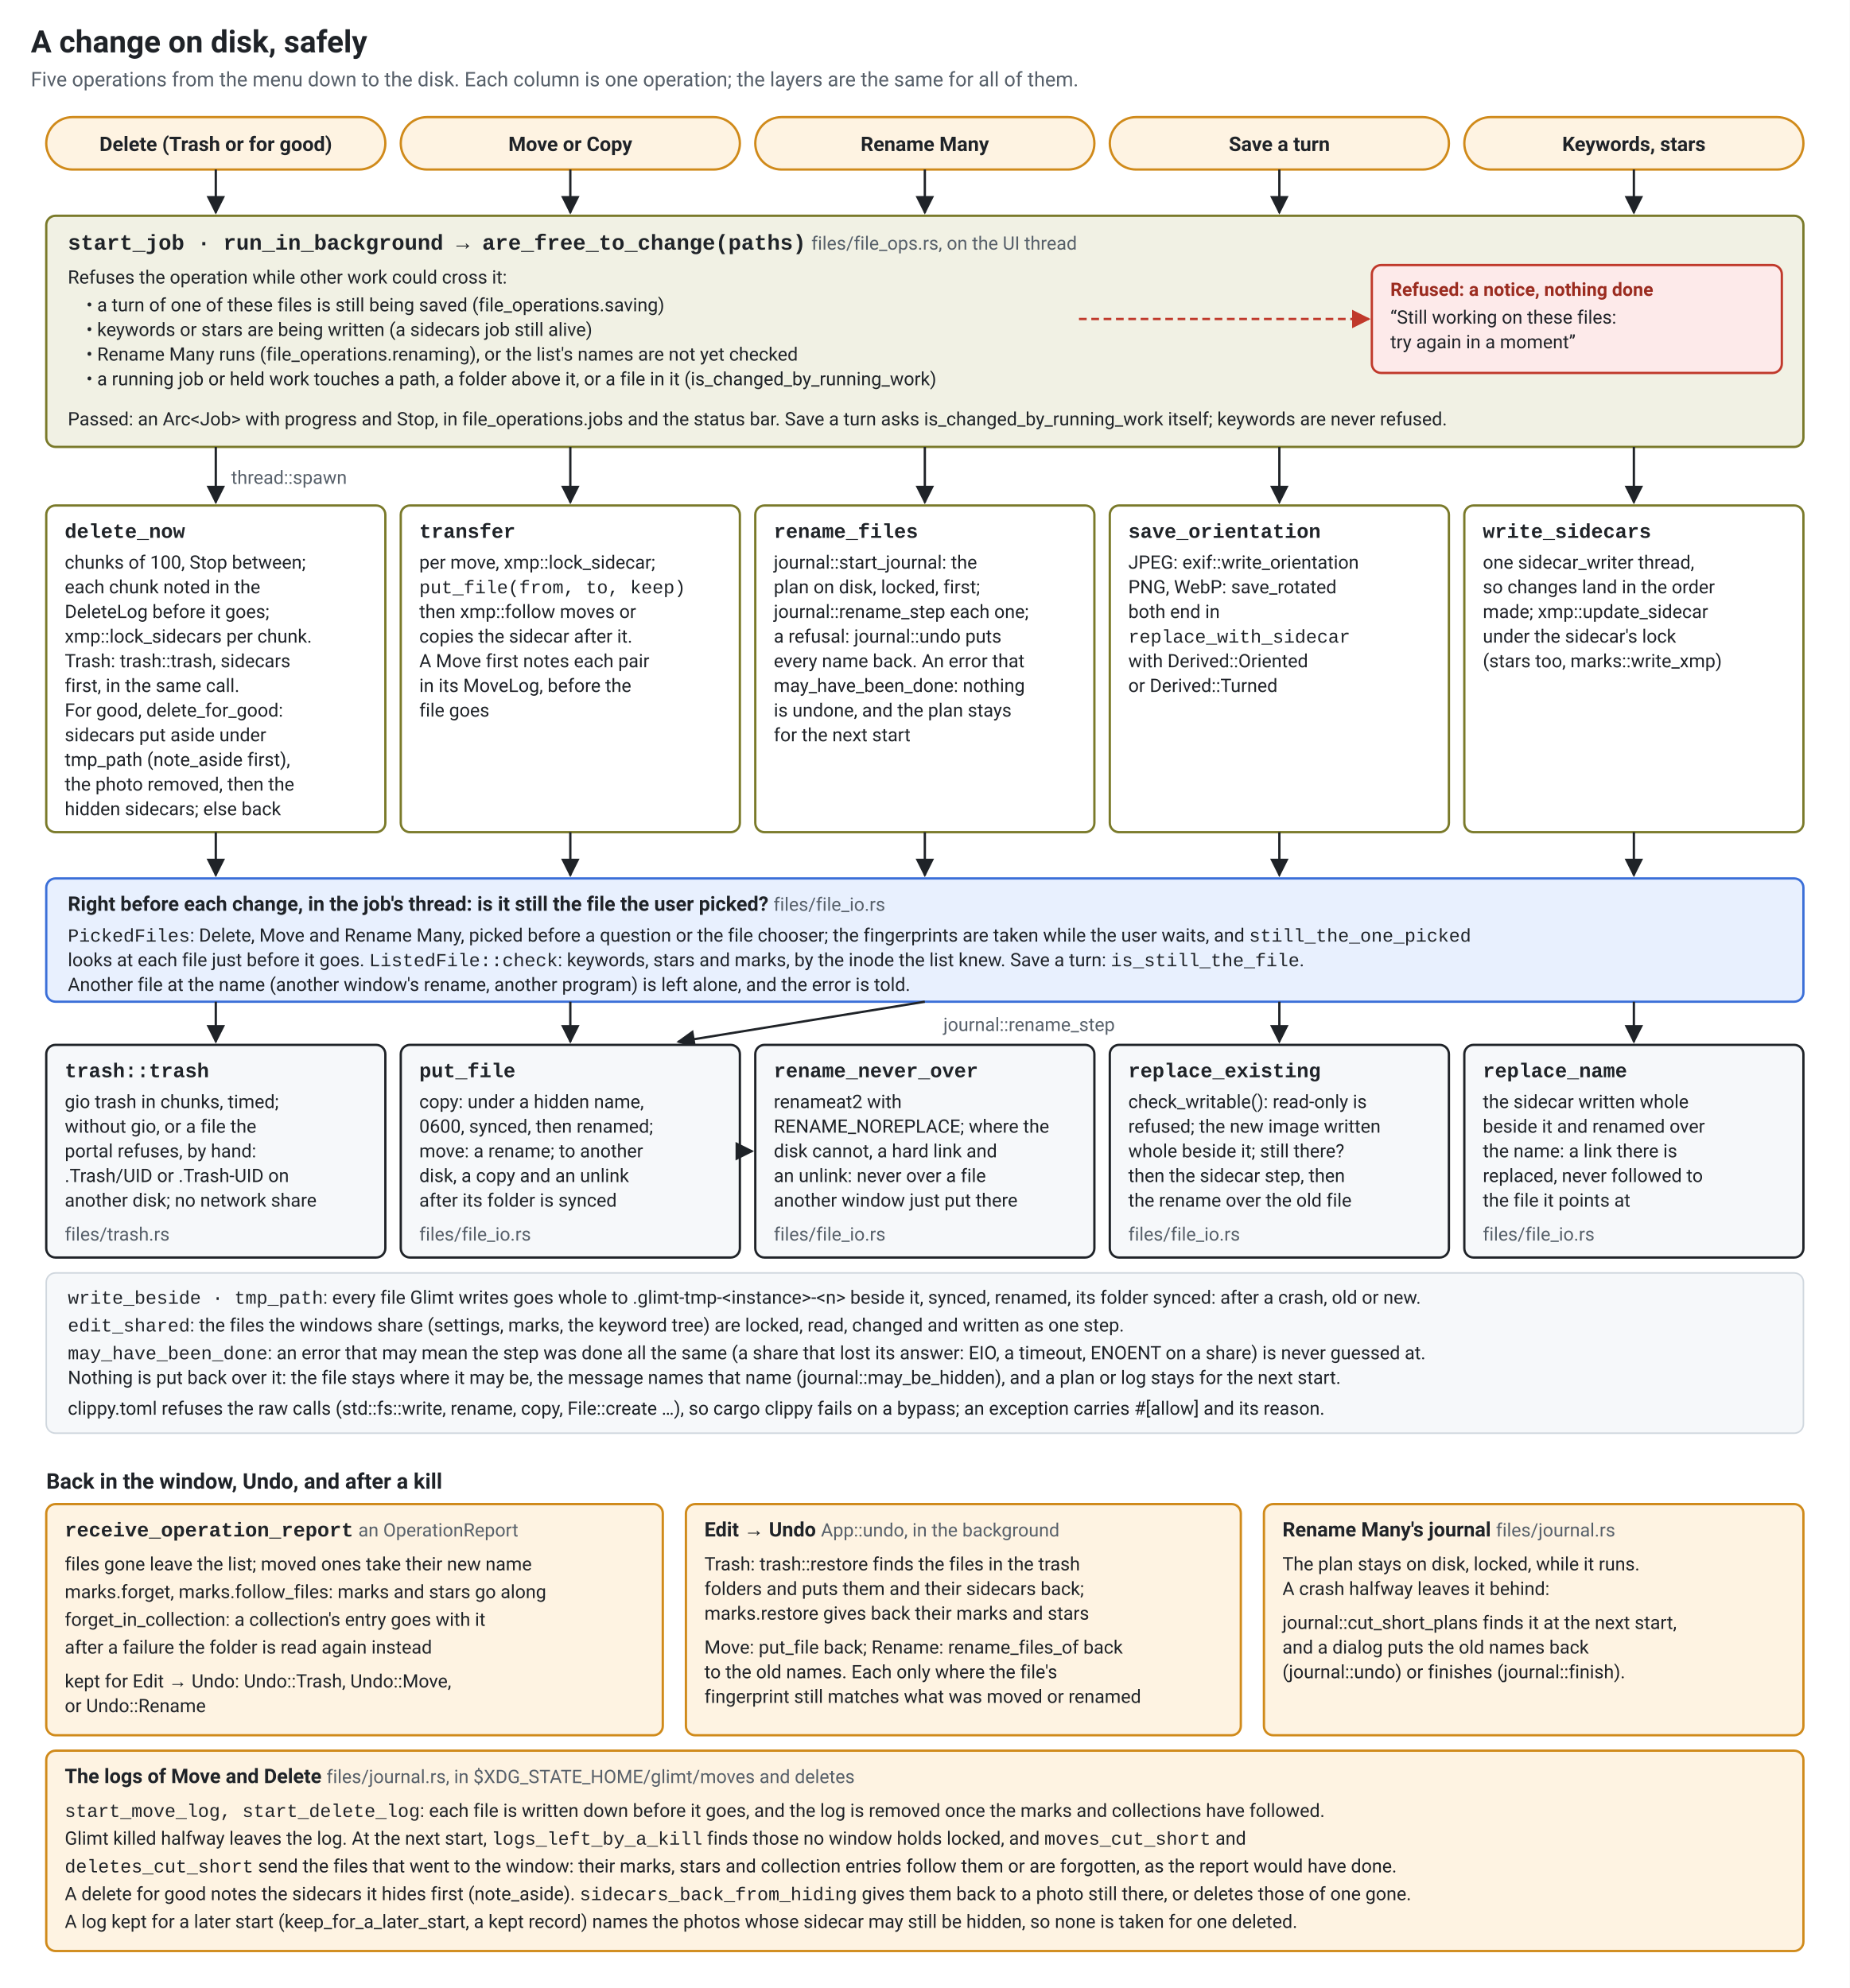
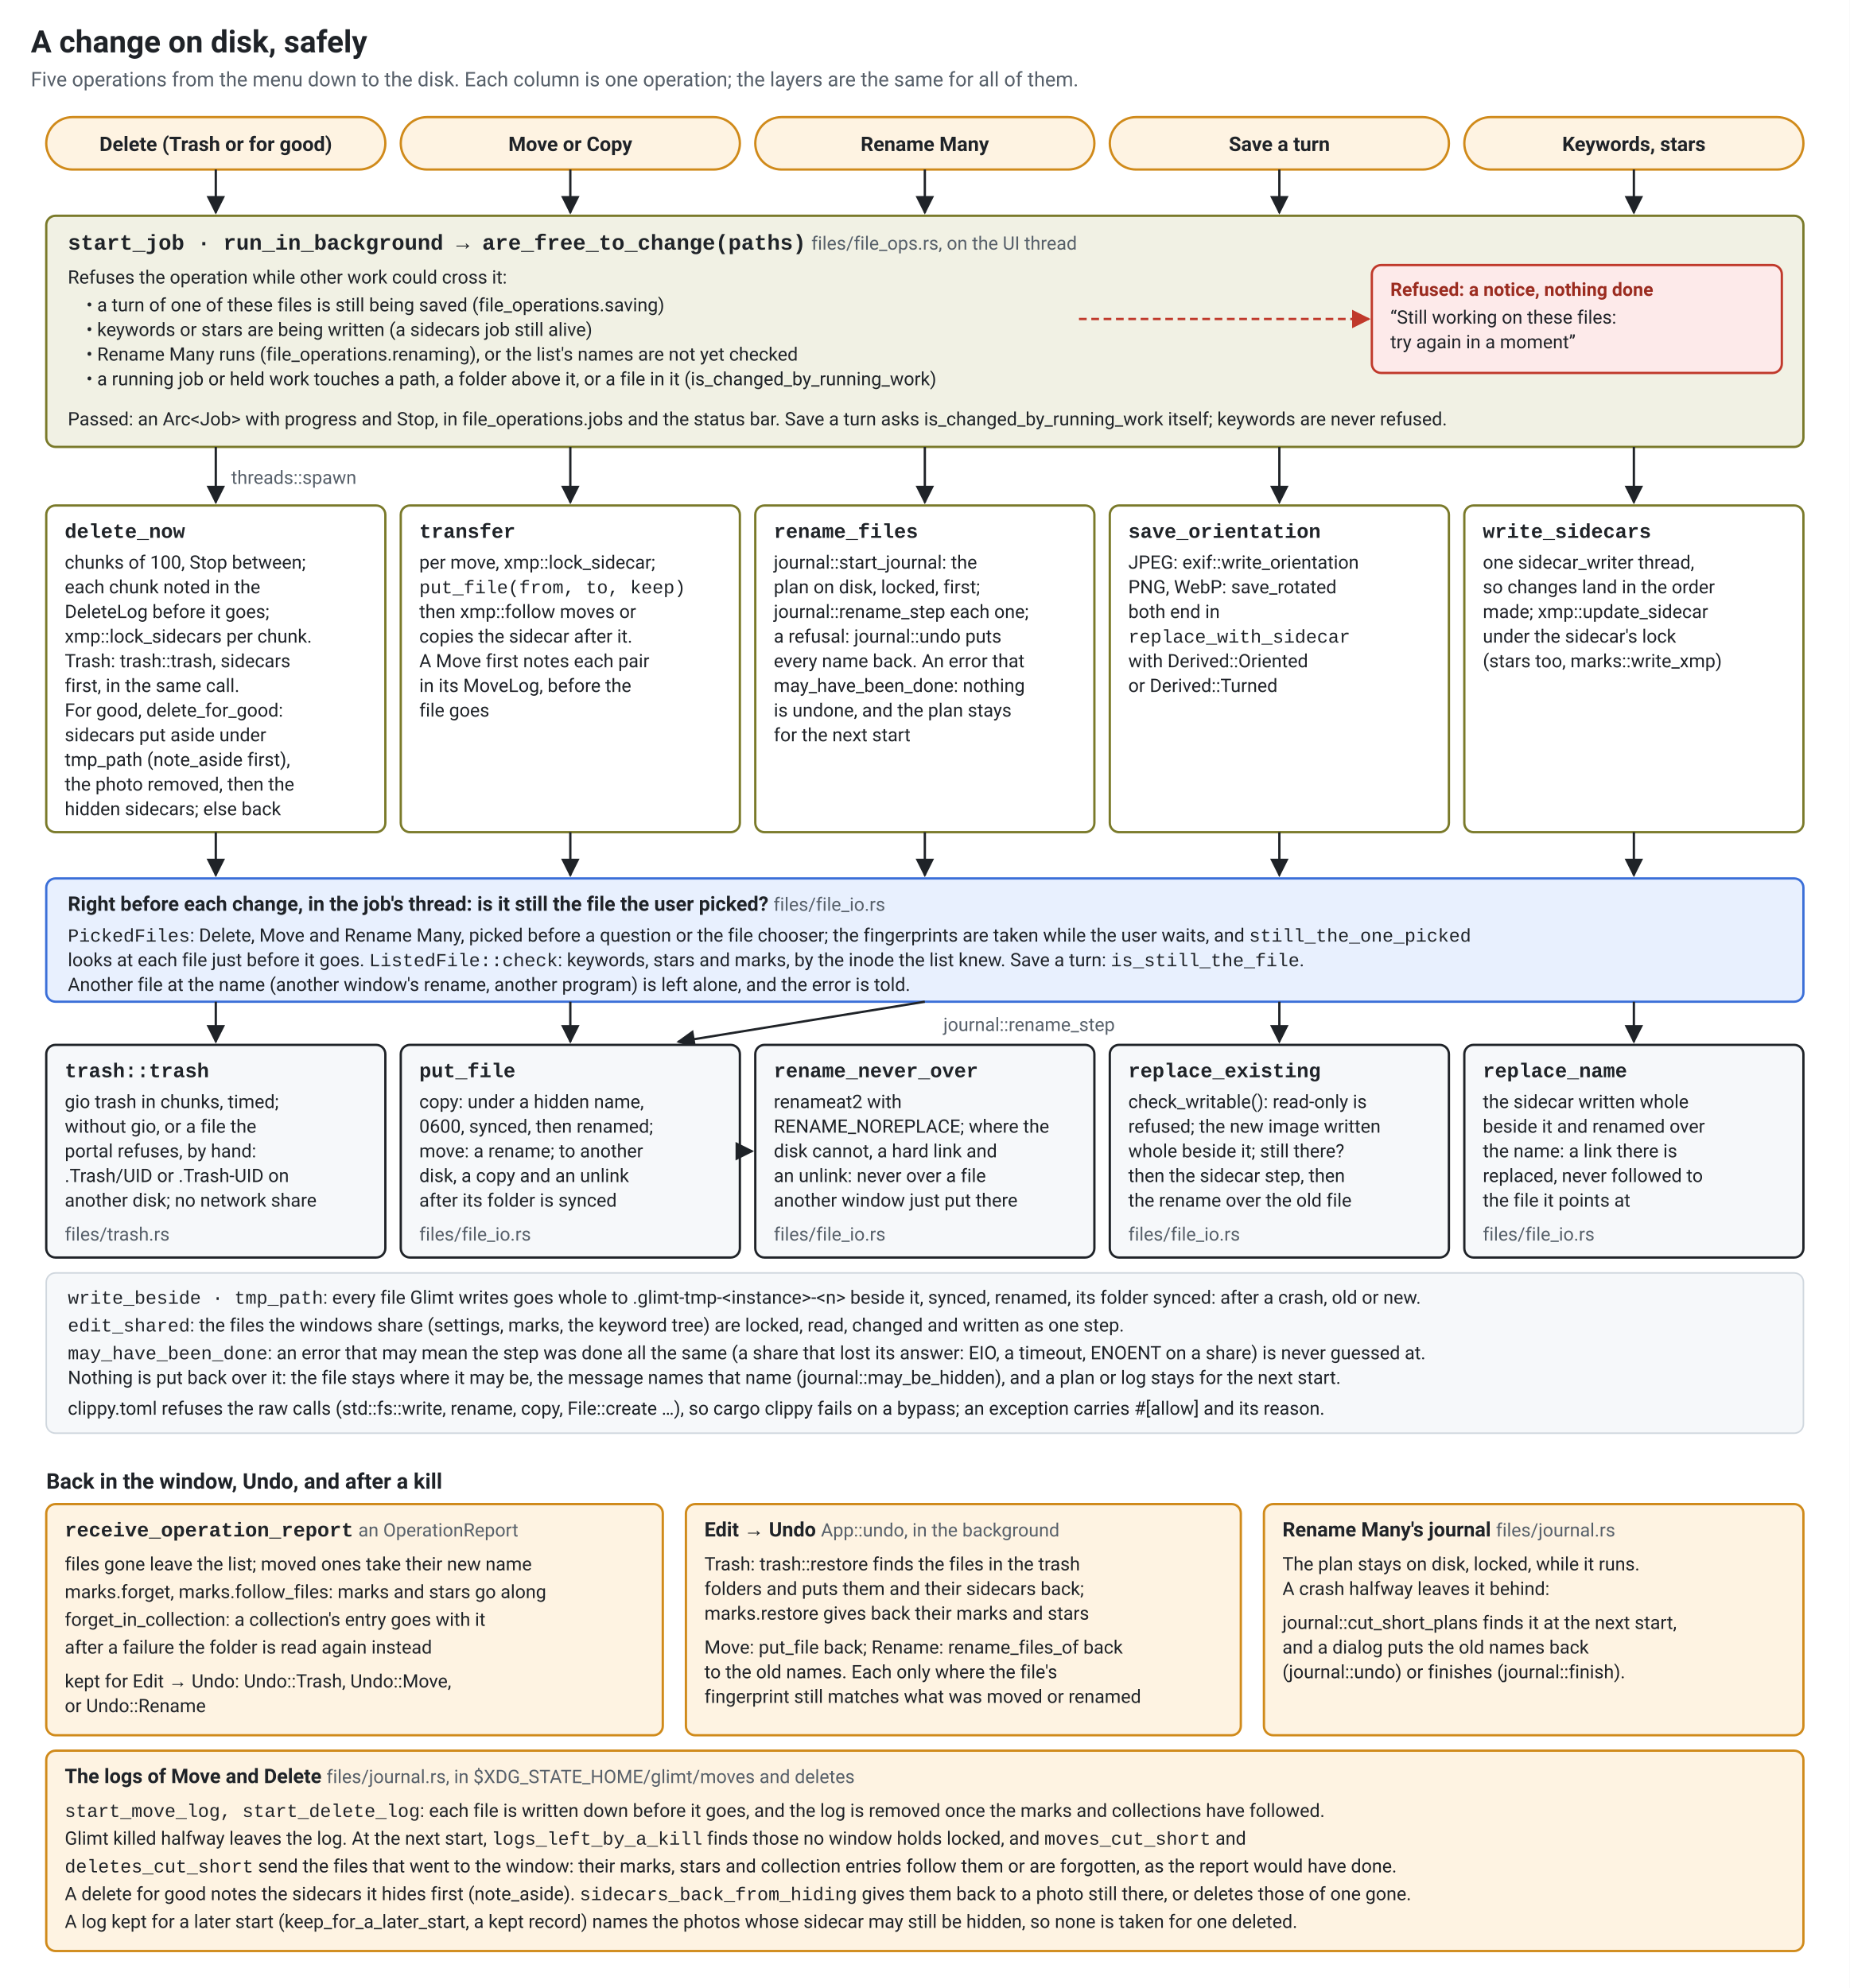
<svg xmlns="http://www.w3.org/2000/svg" viewBox="0 0 1200 1290" width="1200" height="1290" role="img" aria-label="How Glimt changes a file on disk safely. An action passes are_free_to_change, which refuses while other work touches the same files. The job runs in its own thread and changes the disk only through one function per kind of change: trash, put_file, rename_never_over, replace_existing and replace_name, each writing whole under a hidden temporary name and renaming, never over another file. Right before each change, the job's thread looks that the file is still the one picked. An error that may mean a step was done is never guessed at. The result comes back as an OperationReport: the list, marks, stars and collection entries follow, and Undo is kept. Rename Many's plan and the logs of Move and Delete put things right at the next start after a kill.">
  <defs>
    <marker id="arrow" viewBox="0 0 10 10" refX="9" refY="5" markerWidth="8" markerHeight="8" orient="auto-start-reverse">
      <path d="M0,0 L10,5 L0,10 z" fill="#1f2328" />
    </marker>
    <marker id="arrow-red" viewBox="0 0 10 10" refX="9" refY="5" markerWidth="8" markerHeight="8" orient="auto-start-reverse">
      <path d="M0,0 L10,5 L0,10 z" fill="#c0392b" />
    </marker>
  </defs>
  <rect x="0" y="0" width="1200" height="1290" fill="#ffffff" />
  <g font-family="system-ui, -apple-system, 'Segoe UI', Roboto, 'Helvetica Neue', Arial, sans-serif" fill="#1f2328">
    <text x="20" y="34" font-size="20" font-weight="700">A change on disk, safely</text>
    <text x="20" y="56" font-size="13" fill="#57606a">Five operations from the menu down to the disk. Each column is one operation; the layers are the same for all of them.</text>
    <g font-size="13" font-weight="700" text-anchor="middle">
      <rect x="30" y="76" width="220" height="34" rx="17" fill="#fef3e2" stroke="#d08a1a" stroke-width="1.5" />
      <text x="140" y="98">Delete (Trash or for good)</text>
      <rect x="260" y="76" width="220" height="34" rx="17" fill="#fef3e2" stroke="#d08a1a" stroke-width="1.5" />
      <text x="370" y="98">Move or Copy</text>
      <rect x="490" y="76" width="220" height="34" rx="17" fill="#fef3e2" stroke="#d08a1a" stroke-width="1.5" />
      <text x="600" y="98">Rename Many</text>
      <rect x="720" y="76" width="220" height="34" rx="17" fill="#fef3e2" stroke="#d08a1a" stroke-width="1.5" />
      <text x="830" y="98">Save a turn</text>
      <rect x="950" y="76" width="220" height="34" rx="17" fill="#fef3e2" stroke="#d08a1a" stroke-width="1.5" />
      <text x="1060" y="98">Keywords, stars</text>
    </g>
    <g stroke="#1f2328" stroke-width="1.5">
      <line x1="140" y1="110" x2="140" y2="138" marker-end="url(#arrow)" />
      <line x1="370" y1="110" x2="370" y2="138" marker-end="url(#arrow)" />
      <line x1="600" y1="110" x2="600" y2="138" marker-end="url(#arrow)" />
      <line x1="830" y1="110" x2="830" y2="138" marker-end="url(#arrow)" />
      <line x1="1060" y1="110" x2="1060" y2="138" marker-end="url(#arrow)" />
    </g>
    <rect x="30" y="140" width="1140" height="150" rx="6" fill="#f1f1e4" stroke="#7a7a2a" stroke-width="1.5" />
    <text x="44" y="162" font-size="14" font-weight="700">
      <tspan font-family="ui-monospace, SFMono-Regular, Menlo, Consolas, 'Liberation Mono', monospace">start_job · run_in_background → are_free_to_change(paths)</tspan>
      <tspan font-weight="400" font-size="12" fill="#57606a">files/file_ops.rs, on the UI thread</tspan>
    </text>
    <g font-size="12">
      <text x="44" y="184">Refuses the operation while other work could cross it:</text>
      <text x="56" y="202">• a turn of one of these files is still being saved (file_operations.saving)</text>
      <text x="56" y="218">• keywords or stars are being written (a sidecars job still alive)</text>
      <text x="56" y="234">• Rename Many runs (file_operations.renaming), or the list's names are not yet checked</text>
      <text x="56" y="250">• a running job or held work touches a path, a folder above it, or a file in it (is_changed_by_running_work)</text>
      <text x="44" y="276">Passed: an Arc&lt;Job&gt; with progress and Stop, in file_operations.jobs and the status bar. Save a turn asks is_changed_by_running_work itself; keywords are never refused.</text>
    </g>
    <rect x="890" y="172" width="266" height="70" rx="6" fill="#fdeaea" stroke="#c0392b" stroke-width="1.5" />
    <text x="902" y="192" font-size="12" font-weight="700" fill="#9b2c20">Refused: a notice, nothing done</text>
    <text x="902" y="210" font-size="12">“Still working on these files:</text>
    <text x="902" y="226" font-size="12">try again in a moment”</text>
    <line x1="700" y1="207" x2="888" y2="207" stroke="#c0392b" stroke-width="1.5" stroke-dasharray="5 3" marker-end="url(#arrow-red)" />
    <g stroke="#1f2328" stroke-width="1.5">
      <line x1="140" y1="290" x2="140" y2="326" marker-end="url(#arrow)" />
      <line x1="370" y1="290" x2="370" y2="326" marker-end="url(#arrow)" />
      <line x1="600" y1="290" x2="600" y2="326" marker-end="url(#arrow)" />
      <line x1="830" y1="290" x2="830" y2="326" marker-end="url(#arrow)" />
      <line x1="1060" y1="290" x2="1060" y2="326" marker-end="url(#arrow)" />
    </g>
-     <text x="150" y="314" font-size="12" fill="#57606a">thread::spawn</text>
+     <text x="150" y="314" font-size="12" fill="#57606a">threads::spawn</text>
    <g font-size="12">
      <rect x="30" y="328" width="220" height="212" rx="6" fill="#ffffff" stroke="#7a7a2a" stroke-width="1.5" />
      <text x="42" y="349" font-size="13" font-weight="700" font-family="ui-monospace, SFMono-Regular, Menlo, Consolas, 'Liberation Mono', monospace">delete_now</text>
      <text x="42" y="369">chunks of 100, Stop between;</text>
      <text x="42" y="385">each chunk noted in the</text>
      <text x="42" y="401">DeleteLog before it goes;</text>
      <text x="42" y="417">xmp::lock_sidecars per chunk.</text>
      <text x="42" y="433">Trash: trash::trash, sidecars</text>
      <text x="42" y="449">first, in the same call.</text>
      <text x="42" y="465">For good, delete_for_good:</text>
      <text x="42" y="481">sidecars put aside under</text>
      <text x="42" y="497">tmp_path (note_aside first),</text>
      <text x="42" y="513">the photo removed, then the</text>
      <text x="42" y="529">hidden sidecars; else back</text>
      <rect x="260" y="328" width="220" height="212" rx="6" fill="#ffffff" stroke="#7a7a2a" stroke-width="1.5" />
      <text x="272" y="349" font-size="13" font-weight="700" font-family="ui-monospace, SFMono-Regular, Menlo, Consolas, 'Liberation Mono', monospace">transfer</text>
      <text x="272" y="369">per move, xmp::lock_sidecar;</text>
      <text x="272" y="385" font-family="ui-monospace, SFMono-Regular, Menlo, Consolas, 'Liberation Mono', monospace">put_file(from, to, keep)</text>
      <text x="272" y="401">then xmp::follow moves or</text>
      <text x="272" y="417">copies the sidecar after it.</text>
      <text x="272" y="433">A Move first notes each pair</text>
      <text x="272" y="449">in its MoveLog, before the</text>
      <text x="272" y="465">file goes</text>
      <rect x="490" y="328" width="220" height="212" rx="6" fill="#ffffff" stroke="#7a7a2a" stroke-width="1.5" />
      <text x="502" y="349" font-size="13" font-weight="700" font-family="ui-monospace, SFMono-Regular, Menlo, Consolas, 'Liberation Mono', monospace">rename_files</text>
      <text x="502" y="369">journal::start_journal: the</text>
      <text x="502" y="385">plan on disk, locked, first;</text>
      <text x="502" y="401">journal::rename_step each one;</text>
      <text x="502" y="417">a refusal: journal::undo puts</text>
      <text x="502" y="433">every name back. An error that</text>
      <text x="502" y="449">may_have_been_done: nothing</text>
      <text x="502" y="465">is undone, and the plan stays</text>
      <text x="502" y="481">for the next start</text>
      <rect x="720" y="328" width="220" height="212" rx="6" fill="#ffffff" stroke="#7a7a2a" stroke-width="1.5" />
      <text x="732" y="349" font-size="13" font-weight="700" font-family="ui-monospace, SFMono-Regular, Menlo, Consolas, 'Liberation Mono', monospace">save_orientation</text>
      <text x="732" y="369">JPEG: exif::write_orientation</text>
      <text x="732" y="385">PNG, WebP: save_rotated</text>
      <text x="732" y="401">both end in</text>
      <text x="732" y="417" font-family="ui-monospace, SFMono-Regular, Menlo, Consolas, 'Liberation Mono', monospace">replace_with_sidecar</text>
      <text x="732" y="433">with Derived::Oriented</text>
      <text x="732" y="449">or Derived::Turned</text>
      <rect x="950" y="328" width="220" height="212" rx="6" fill="#ffffff" stroke="#7a7a2a" stroke-width="1.5" />
      <text x="962" y="349" font-size="13" font-weight="700" font-family="ui-monospace, SFMono-Regular, Menlo, Consolas, 'Liberation Mono', monospace">write_sidecars</text>
      <text x="962" y="369">one sidecar_writer thread,</text>
      <text x="962" y="385">so changes land in the order</text>
      <text x="962" y="401">made; xmp::update_sidecar</text>
      <text x="962" y="417">under the sidecar's lock</text>
      <text x="962" y="433">(stars too, marks::write_xmp)</text>
    </g>
    <g stroke="#1f2328" stroke-width="1.5">
      <line x1="140" y1="540" x2="140" y2="568" marker-end="url(#arrow)" />
      <line x1="370" y1="540" x2="370" y2="568" marker-end="url(#arrow)" />
      <line x1="600" y1="540" x2="600" y2="568" marker-end="url(#arrow)" />
      <line x1="830" y1="540" x2="830" y2="568" marker-end="url(#arrow)" />
      <line x1="1060" y1="540" x2="1060" y2="568" marker-end="url(#arrow)" />
    </g>
    <rect x="30" y="570" width="1140" height="80" rx="6" fill="#e8f0fe" stroke="#3b6fd8" stroke-width="1.5" />
    <text x="44" y="591" font-size="13" font-weight="700">Right before each change, in the job's thread: is it still the file the user picked?   <tspan font-weight="400" font-size="12" fill="#57606a">files/file_io.rs</tspan>
    </text>
    <g font-size="12">
      <text x="44" y="611">
        <tspan font-family="ui-monospace, SFMono-Regular, Menlo, Consolas, 'Liberation Mono', monospace">PickedFiles</tspan>: Delete, Move and Rename Many, picked before a question or the file chooser; the fingerprints are taken while the user waits, and <tspan font-family="ui-monospace, SFMono-Regular, Menlo, Consolas, 'Liberation Mono', monospace">still_the_one_picked</tspan>
      </text>
      <text x="44" y="627">looks at each file just before it goes. <tspan font-family="ui-monospace, SFMono-Regular, Menlo, Consolas, 'Liberation Mono', monospace">ListedFile::check</tspan>: keywords, stars and marks, by the inode the list knew. Save a turn: <tspan font-family="ui-monospace, SFMono-Regular, Menlo, Consolas, 'Liberation Mono', monospace">is_still_the_file</tspan>.</text>
      <text x="44" y="643">Another file at the name (another window's rename, another program) is left alone, and the error is told.</text>
    </g>
    <g stroke="#1f2328" stroke-width="1.5">
      <line x1="140" y1="650" x2="140" y2="676" marker-end="url(#arrow)" />
      <line x1="370" y1="650" x2="370" y2="676" marker-end="url(#arrow)" />
      <line x1="600" y1="650" x2="440" y2="676" marker-end="url(#arrow)" />
      <line x1="830" y1="650" x2="830" y2="676" marker-end="url(#arrow)" />
      <line x1="1060" y1="650" x2="1060" y2="676" marker-end="url(#arrow)" />
    </g>
    <text x="612" y="669" font-size="12" fill="#57606a">journal::rename_step</text>
    <g font-size="12">
      <rect x="30" y="678" width="220" height="138" rx="6" fill="#f6f8fa" stroke="#1f2328" stroke-width="1.5" />
      <text x="42" y="699" font-size="13" font-weight="700" font-family="ui-monospace, SFMono-Regular, Menlo, Consolas, 'Liberation Mono', monospace">trash::trash</text>
      <text x="42" y="719">gio trash in chunks, timed;</text>
      <text x="42" y="735">without gio, or a file the</text>
      <text x="42" y="751">portal refuses, by hand:</text>
      <text x="42" y="767">.Trash/UID or .Trash-UID on</text>
      <text x="42" y="783">another disk; no network share</text>
      <text x="42" y="805" fill="#57606a">files/trash.rs</text>
      <rect x="260" y="678" width="220" height="138" rx="6" fill="#f6f8fa" stroke="#1f2328" stroke-width="1.5" />
      <text x="272" y="699" font-size="13" font-weight="700" font-family="ui-monospace, SFMono-Regular, Menlo, Consolas, 'Liberation Mono', monospace">put_file</text>
      <text x="272" y="719">copy: under a hidden name,</text>
      <text x="272" y="735">0600, synced, then renamed;</text>
      <text x="272" y="751">move: a rename; to another</text>
      <text x="272" y="767">disk, a copy and an unlink</text>
      <text x="272" y="783">after its folder is synced</text>
      <text x="272" y="805" fill="#57606a">files/file_io.rs</text>
      <rect x="490" y="678" width="220" height="138" rx="6" fill="#f6f8fa" stroke="#1f2328" stroke-width="1.5" />
      <text x="502" y="699" font-size="13" font-weight="700" font-family="ui-monospace, SFMono-Regular, Menlo, Consolas, 'Liberation Mono', monospace">rename_never_over</text>
      <text x="502" y="719">renameat2 with</text>
      <text x="502" y="735">RENAME_NOREPLACE; where the</text>
      <text x="502" y="751">disk cannot, a hard link and</text>
      <text x="502" y="767">an unlink: never over a file</text>
      <text x="502" y="783">another window just put there</text>
      <text x="502" y="805" fill="#57606a">files/file_io.rs</text>
      <rect x="720" y="678" width="220" height="138" rx="6" fill="#f6f8fa" stroke="#1f2328" stroke-width="1.5" />
      <text x="732" y="699" font-size="13" font-weight="700" font-family="ui-monospace, SFMono-Regular, Menlo, Consolas, 'Liberation Mono', monospace">replace_existing</text>
      <text x="732" y="719">check_writable(): read-only is</text>
      <text x="732" y="735">refused; the new image written</text>
      <text x="732" y="751">whole beside it; still there?</text>
      <text x="732" y="767">then the sidecar step, then</text>
      <text x="732" y="783">the rename over the old file</text>
      <text x="732" y="805" fill="#57606a">files/file_io.rs</text>
      <rect x="950" y="678" width="220" height="138" rx="6" fill="#f6f8fa" stroke="#1f2328" stroke-width="1.5" />
      <text x="962" y="699" font-size="13" font-weight="700" font-family="ui-monospace, SFMono-Regular, Menlo, Consolas, 'Liberation Mono', monospace">replace_name</text>
      <text x="962" y="719">the sidecar written whole</text>
      <text x="962" y="735">beside it and renamed over</text>
      <text x="962" y="751">the name: a link there is</text>
      <text x="962" y="767">replaced, never followed to</text>
      <text x="962" y="783">the file it points at</text>
      <text x="962" y="805" fill="#57606a">files/file_io.rs</text>
    </g>
    <line x1="480" y1="747" x2="488" y2="747" stroke="#1f2328" stroke-width="1.5" marker-end="url(#arrow)" />
    <rect x="30" y="826" width="1140" height="104" rx="6" fill="#f6f8fa" stroke="#d0d7de" />
    <text x="44" y="846" font-size="12">
      <tspan font-family="ui-monospace, SFMono-Regular, Menlo, Consolas, 'Liberation Mono', monospace">write_beside · tmp_path</tspan>: every file Glimt writes goes whole to .glimt-tmp-&lt;instance&gt;-&lt;n&gt; beside it, synced, renamed, its folder synced: after a crash, old or new.</text>
    <text x="44" y="864" font-size="12">
      <tspan font-family="ui-monospace, SFMono-Regular, Menlo, Consolas, 'Liberation Mono', monospace">edit_shared</tspan>: the files the windows share (settings, marks, the keyword tree) are locked, read, changed and written as one step.</text>
    <text x="44" y="882" font-size="12">
      <tspan font-family="ui-monospace, SFMono-Regular, Menlo, Consolas, 'Liberation Mono', monospace">may_have_been_done</tspan>: an error that may mean the step was done all the same (a share that lost its answer: EIO, a timeout, ENOENT on a share) is never guessed at.</text>
    <text x="44" y="898" font-size="12">Nothing is put back over it: the file stays where it may be, the message names that name (journal::may_be_hidden), and a plan or log stays for the next start.</text>
    <text x="44" y="918" font-size="12">clippy.toml refuses the raw calls (std::fs::write, rename, copy, File::create …), so cargo clippy fails on a bypass; an exception carries #[allow] and its reason.</text>
    <text x="30" y="966" font-size="14" font-weight="700">Back in the window, Undo, and after a kill</text>
    <g font-size="12">
      <rect x="30" y="976" width="400" height="150" rx="6" fill="#fef3e2" stroke="#d08a1a" stroke-width="1.5" />
      <text x="42" y="997" font-size="13" font-weight="700">
        <tspan font-family="ui-monospace, SFMono-Regular, Menlo, Consolas, 'Liberation Mono', monospace">receive_operation_report</tspan>
        <tspan font-weight="400" font-size="12" fill="#57606a">an OperationReport</tspan>
      </text>
      <text x="42" y="1019">files gone leave the list; moved ones take their new name</text>
      <text x="42" y="1037">marks.forget, marks.follow_files: marks and stars go along</text>
      <text x="42" y="1055">forget_in_collection: a collection's entry goes with it</text>
      <text x="42" y="1073">after a failure the folder is read again instead</text>
      <text x="42" y="1095">kept for Edit → Undo: Undo::Trash, Undo::Move,</text>
      <text x="42" y="1111">or Undo::Rename</text>
      <rect x="445" y="976" width="360" height="150" rx="6" fill="#fef3e2" stroke="#d08a1a" stroke-width="1.5" />
      <text x="457" y="997" font-size="13" font-weight="700">Edit → Undo <tspan font-weight="400" font-size="12" fill="#57606a">App::undo, in the background</tspan>
      </text>
      <text x="457" y="1019">Trash: trash::restore finds the files in the trash</text>
      <text x="457" y="1035">folders and puts them and their sidecars back;</text>
      <text x="457" y="1051">marks.restore gives back their marks and stars</text>
      <text x="457" y="1073">Move: put_file back; Rename: rename_files_of back</text>
      <text x="457" y="1089">to the old names. Each only where the file's</text>
      <text x="457" y="1105">fingerprint still matches what was moved or renamed</text>
      <rect x="820" y="976" width="350" height="150" rx="6" fill="#fef3e2" stroke="#d08a1a" stroke-width="1.5" />
      <text x="832" y="997" font-size="13" font-weight="700">Rename Many's journal <tspan font-weight="400" font-size="12" fill="#57606a">files/journal.rs</tspan>
      </text>
      <text x="832" y="1019">The plan stays on disk, locked, while it runs.</text>
      <text x="832" y="1035">A crash halfway leaves it behind:</text>
      <text x="832" y="1057">journal::cut_short_plans finds it at the next start,</text>
      <text x="832" y="1073">and a dialog puts the old names back</text>
      <text x="832" y="1089">(journal::undo) or finishes (journal::finish).</text>
      <rect x="30" y="1136" width="1140" height="130" rx="6" fill="#fef3e2" stroke="#d08a1a" stroke-width="1.5" />
      <text x="42" y="1157" font-size="13" font-weight="700">The logs of Move and Delete <tspan font-weight="400" font-size="12" fill="#57606a">files/journal.rs, in $XDG_STATE_HOME/glimt/moves and deletes</tspan>
      </text>
      <text x="42" y="1179">
        <tspan font-family="ui-monospace, SFMono-Regular, Menlo, Consolas, 'Liberation Mono', monospace">start_move_log, start_delete_log</tspan>: each file is written down before it goes, and the log is removed once the marks and collections have followed.</text>
      <text x="42" y="1197">Glimt killed halfway leaves the log. At the next start, <tspan font-family="ui-monospace, SFMono-Regular, Menlo, Consolas, 'Liberation Mono', monospace">logs_left_by_a_kill</tspan> finds those no window holds locked, and <tspan font-family="ui-monospace, SFMono-Regular, Menlo, Consolas, 'Liberation Mono', monospace">moves_cut_short</tspan> and</text>
      <text x="42" y="1215">
        <tspan font-family="ui-monospace, SFMono-Regular, Menlo, Consolas, 'Liberation Mono', monospace">deletes_cut_short</tspan> send the files that went to the window: their marks, stars and collection entries follow them or are forgotten, as the report would have done.</text>
      <text x="42" y="1233">A delete for good notes the sidecars it hides first (note_aside). <tspan font-family="ui-monospace, SFMono-Regular, Menlo, Consolas, 'Liberation Mono', monospace">sidecars_back_from_hiding</tspan> gives them back to a photo still there, or deletes those of one gone.</text>
      <text x="42" y="1251">A log kept for a later start (keep_for_a_later_start, a kept record) names the photos whose sidecar may still be hidden, so none is taken for one deleted.</text>
    </g>
  </g>
</svg>
